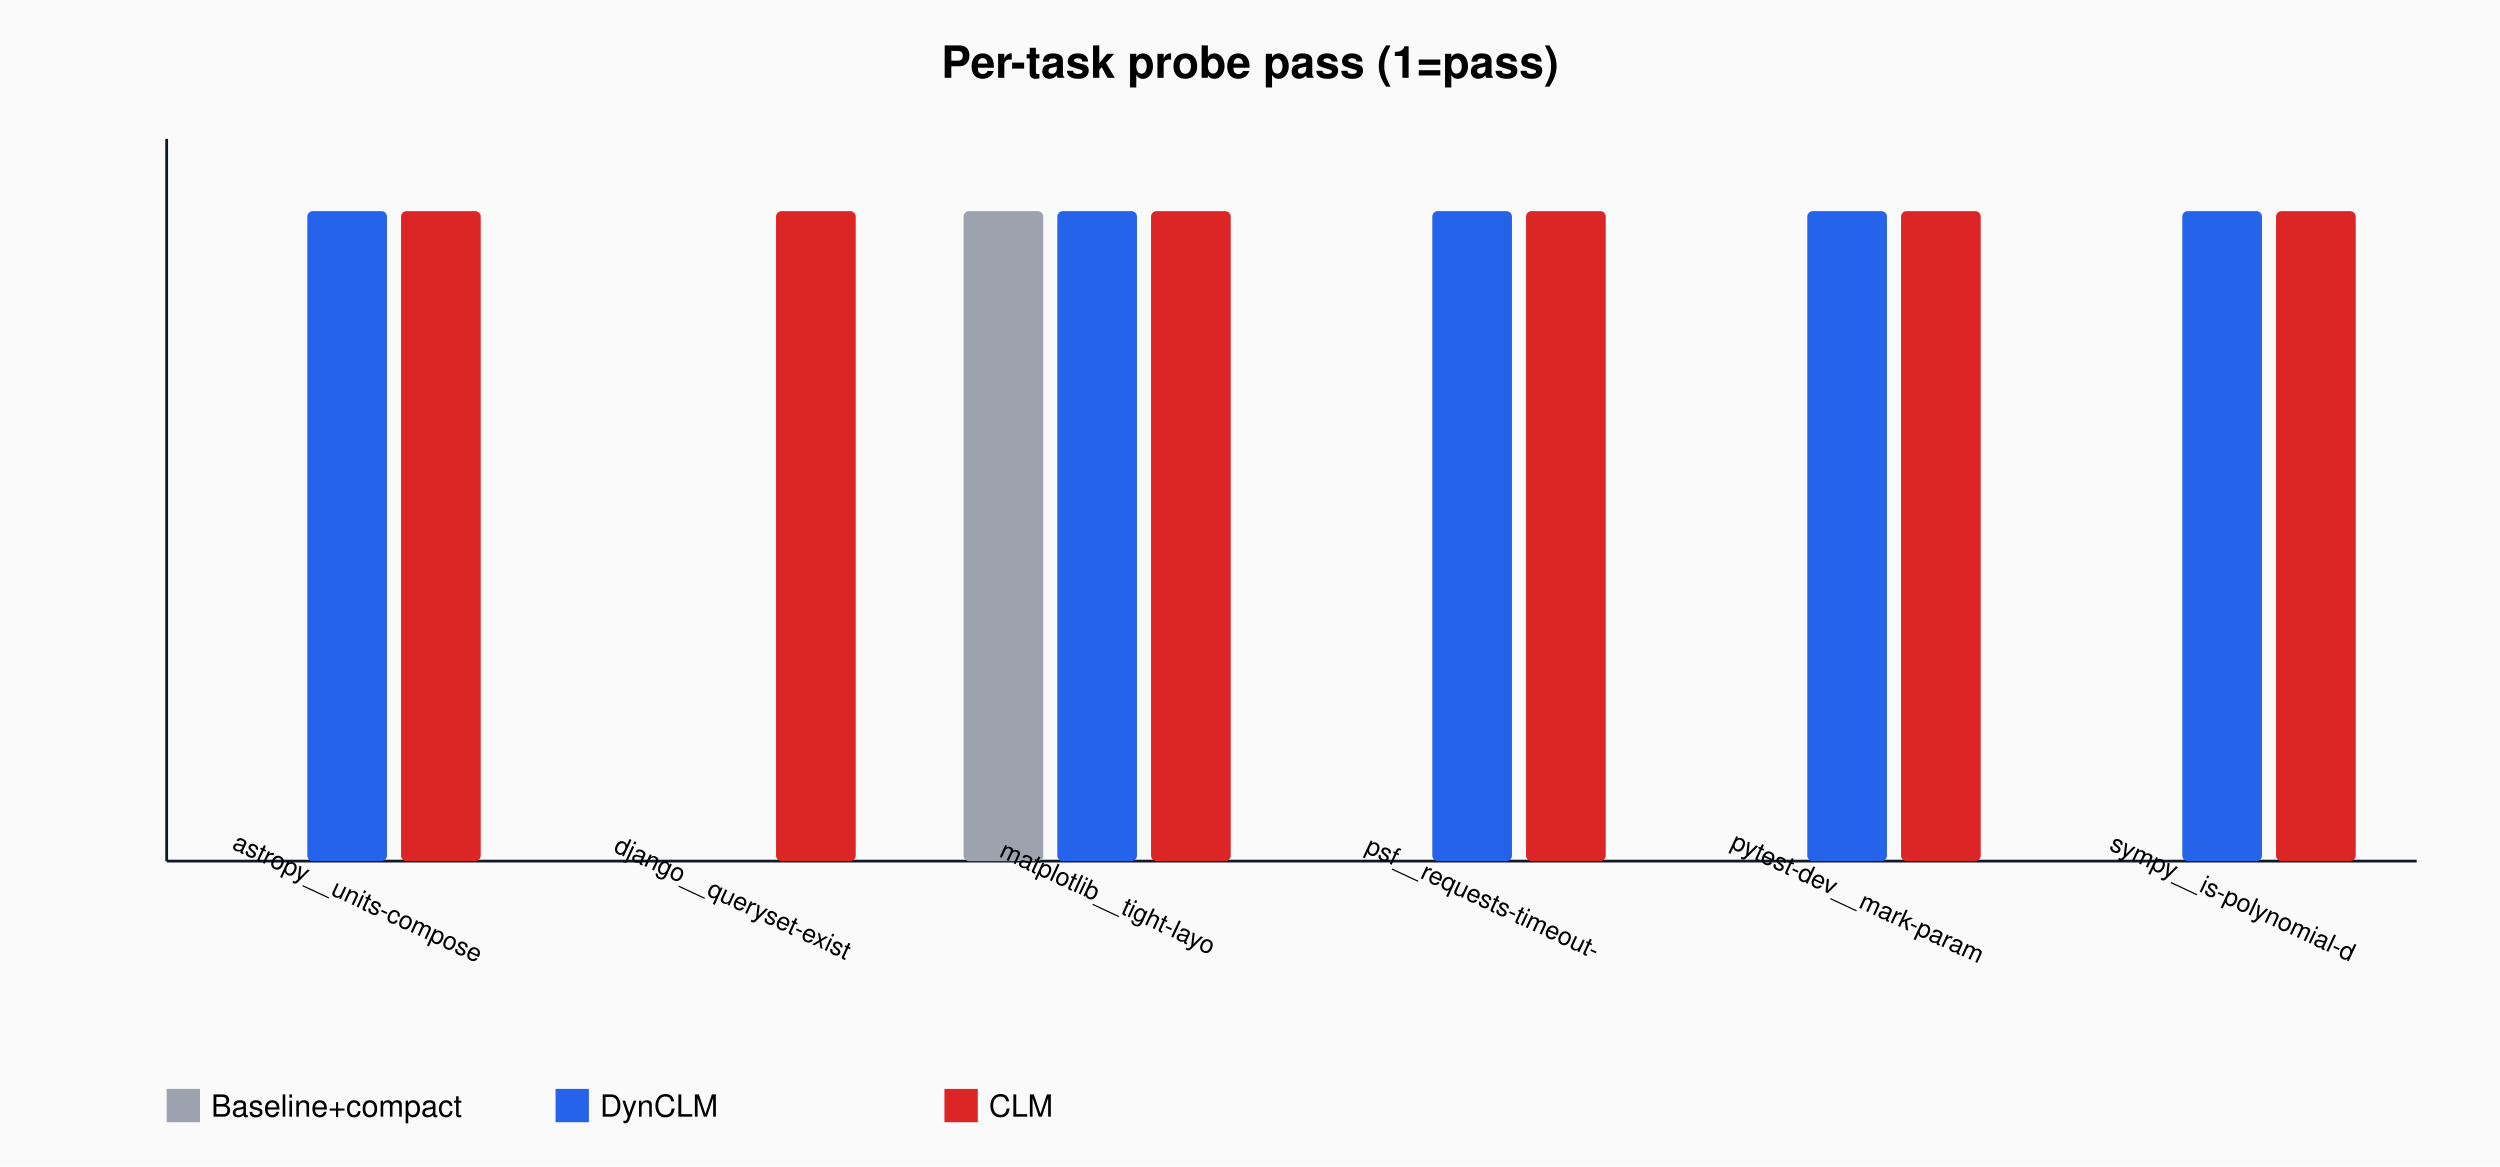
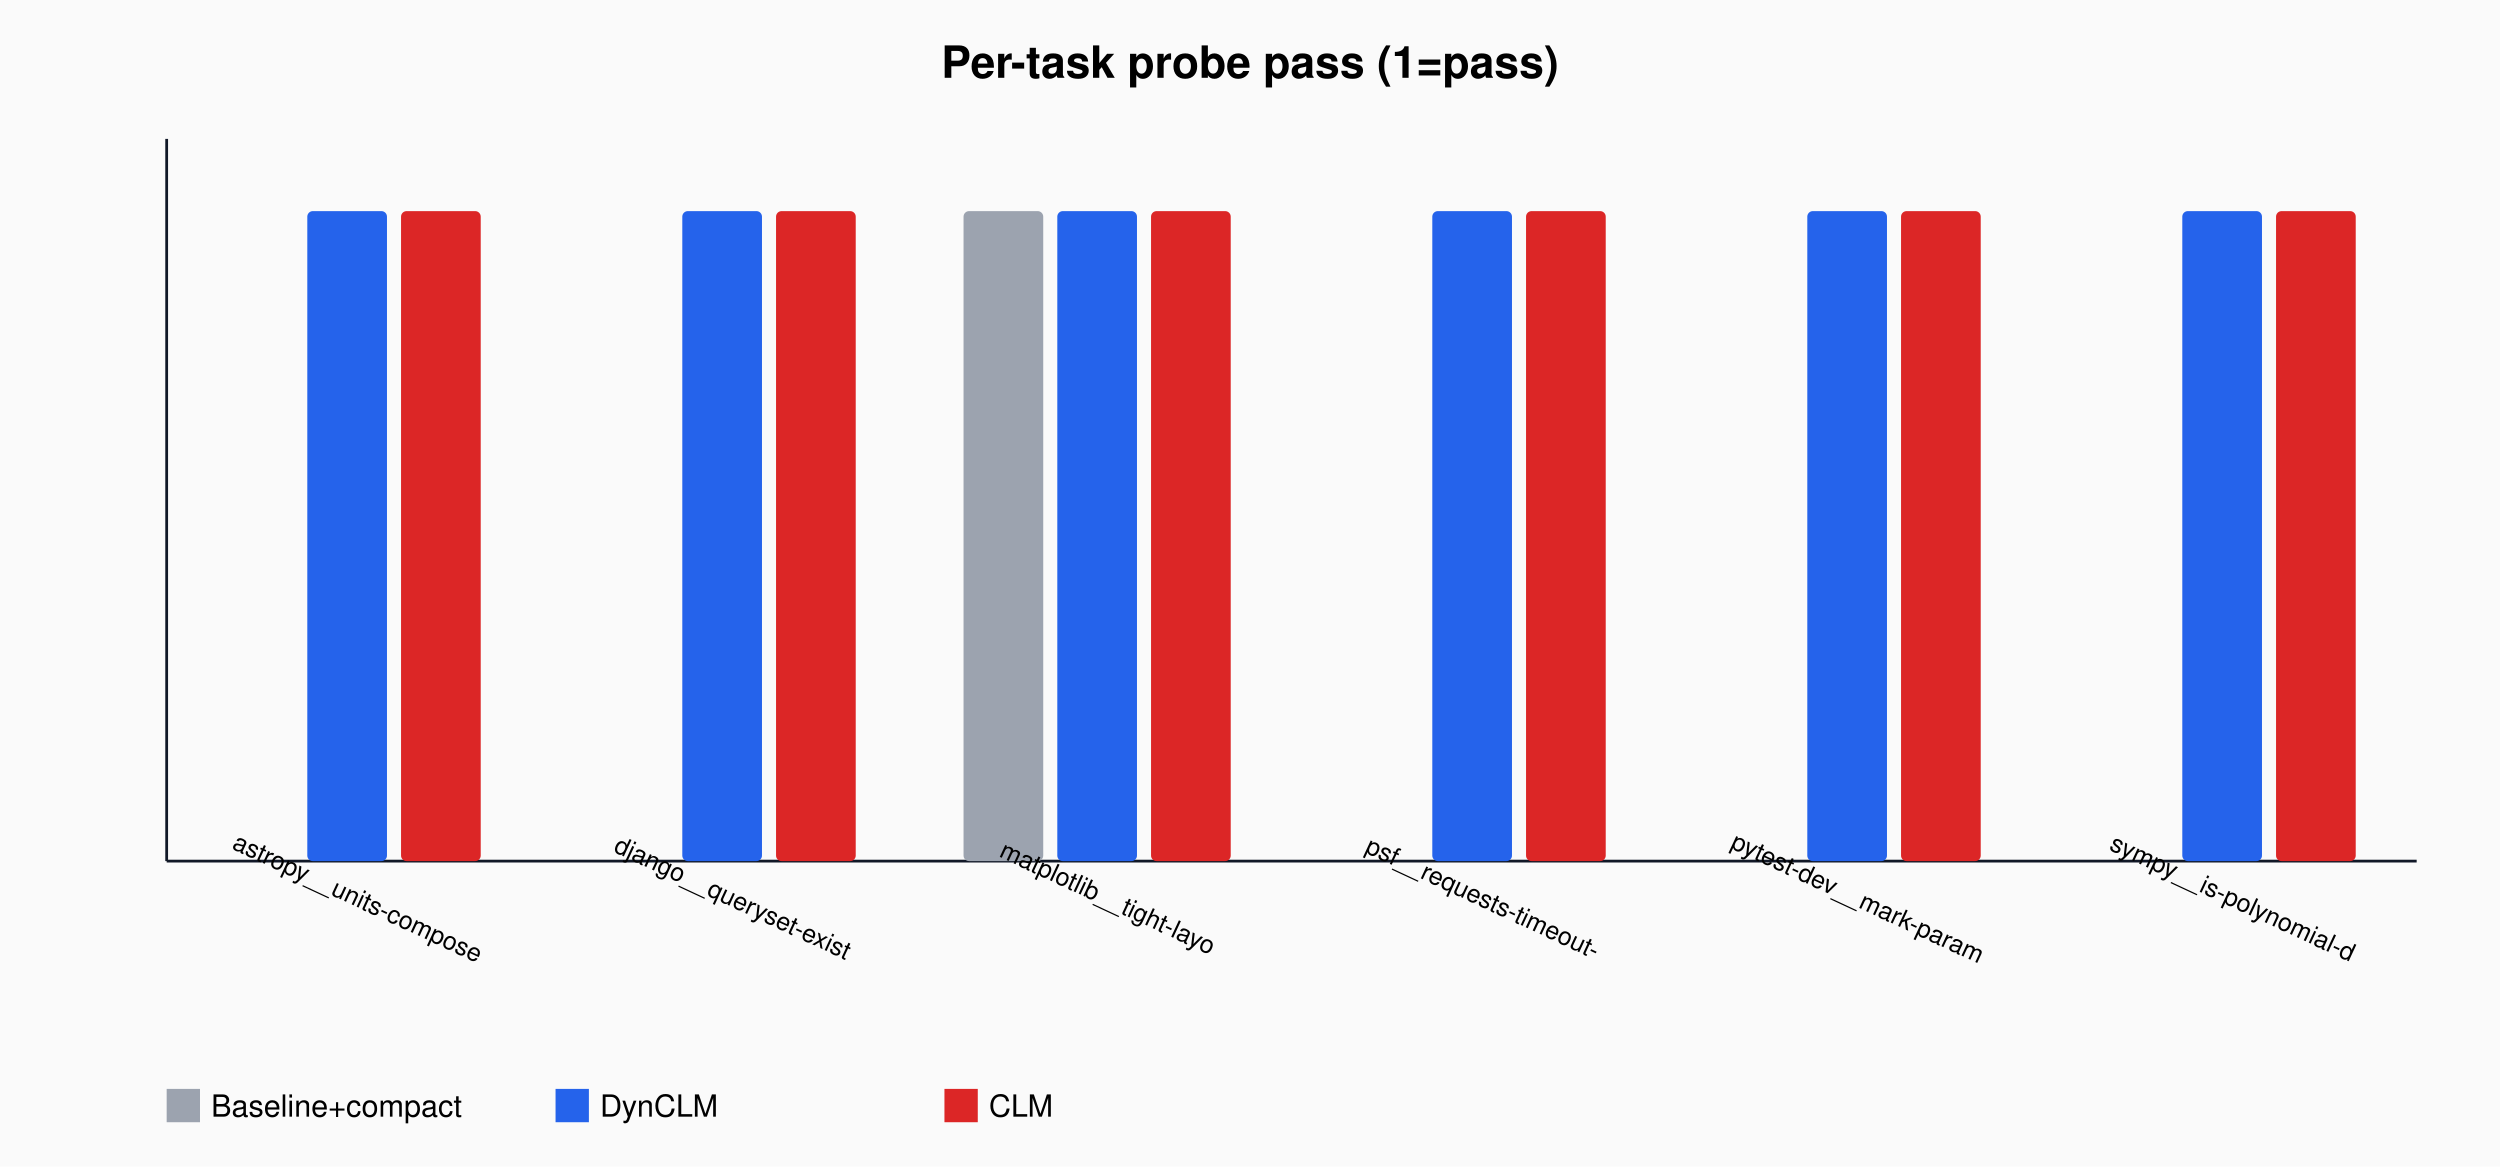
<svg xmlns="http://www.w3.org/2000/svg" width="900" height="420" viewBox="0 0 900 420">
  <rect width="100%" height="100%" fill="#fafafa" />
  <text x="450.0" y="28" text-anchor="middle" font-family="Helvetica,Arial,sans-serif" font-size="16" font-weight="700">Per-task probe pass (1=pass)</text>
  <line x1="60" y1="50" x2="60" y2="310" stroke="#111827" />
  <line x1="60" y1="310" x2="870" y2="310" stroke="#111827" />
  <rect x="76.875" y="310.0" width="28.688" height="0.0" fill="#9ca3af" rx="2" />
  <rect x="110.625" y="76.0" width="28.688" height="234.0" fill="#2563eb" rx="2" />
  <rect x="144.375" y="76.0" width="28.688" height="234.0" fill="#dc2626" rx="2" />
  <text x="127.5" y="326" text-anchor="middle" font-family="Helvetica,Arial,sans-serif" font-size="9" transform="rotate(25 127.5,326)">astropy__units-compose</text>
  <rect x="211.875" y="310.0" width="28.688" height="0.0" fill="#9ca3af" rx="2" />
-   <rect x="245.625" y="310.0" width="28.688" height="0.0" fill="#2563eb" rx="2" />
+   <rect x="245.625" y="76.0" width="28.688" height="234.0" fill="#2563eb" rx="2" />
  <rect x="279.375" y="76.0" width="28.688" height="234.0" fill="#dc2626" rx="2" />
  <text x="262.5" y="326" text-anchor="middle" font-family="Helvetica,Arial,sans-serif" font-size="9" transform="rotate(25 262.5,326)">django__queryset-exist</text>
  <rect x="346.875" y="76.0" width="28.688" height="234.0" fill="#9ca3af" rx="2" />
  <rect x="380.625" y="76.0" width="28.688" height="234.0" fill="#2563eb" rx="2" />
  <rect x="414.375" y="76.0" width="28.688" height="234.0" fill="#dc2626" rx="2" />
  <text x="397.5" y="326" text-anchor="middle" font-family="Helvetica,Arial,sans-serif" font-size="9" transform="rotate(25 397.5,326)">matplotlib__tight-layo</text>
  <rect x="481.875" y="310.0" width="28.688" height="0.0" fill="#9ca3af" rx="2" />
  <rect x="515.625" y="76.0" width="28.688" height="234.0" fill="#2563eb" rx="2" />
  <rect x="549.375" y="76.0" width="28.688" height="234.0" fill="#dc2626" rx="2" />
  <text x="532.5" y="326" text-anchor="middle" font-family="Helvetica,Arial,sans-serif" font-size="9" transform="rotate(25 532.5,326)">psf__requests-timeout-</text>
  <rect x="616.875" y="310.0" width="28.688" height="0.0" fill="#9ca3af" rx="2" />
  <rect x="650.625" y="76.0" width="28.688" height="234.0" fill="#2563eb" rx="2" />
  <rect x="684.375" y="76.0" width="28.688" height="234.0" fill="#dc2626" rx="2" />
  <text x="667.5" y="326" text-anchor="middle" font-family="Helvetica,Arial,sans-serif" font-size="9" transform="rotate(25 667.5,326)">pytest-dev__mark-param</text>
  <rect x="751.875" y="310.0" width="28.688" height="0.0" fill="#9ca3af" rx="2" />
  <rect x="785.625" y="76.0" width="28.688" height="234.0" fill="#2563eb" rx="2" />
  <rect x="819.375" y="76.0" width="28.688" height="234.0" fill="#dc2626" rx="2" />
  <text x="802.5" y="326" text-anchor="middle" font-family="Helvetica,Arial,sans-serif" font-size="9" transform="rotate(25 802.5,326)">sympy__is-polynomial-d</text>
  <rect x="60" y="392" width="12" height="12" fill="#9ca3af" />
  <text x="76" y="402" font-family="Helvetica,Arial,sans-serif" font-size="11">Baseline+compact</text>
  <rect x="200" y="392" width="12" height="12" fill="#2563eb" />
  <text x="216" y="402" font-family="Helvetica,Arial,sans-serif" font-size="11">DynCLM</text>
  <rect x="340" y="392" width="12" height="12" fill="#dc2626" />
  <text x="356" y="402" font-family="Helvetica,Arial,sans-serif" font-size="11">CLM</text>
</svg>
